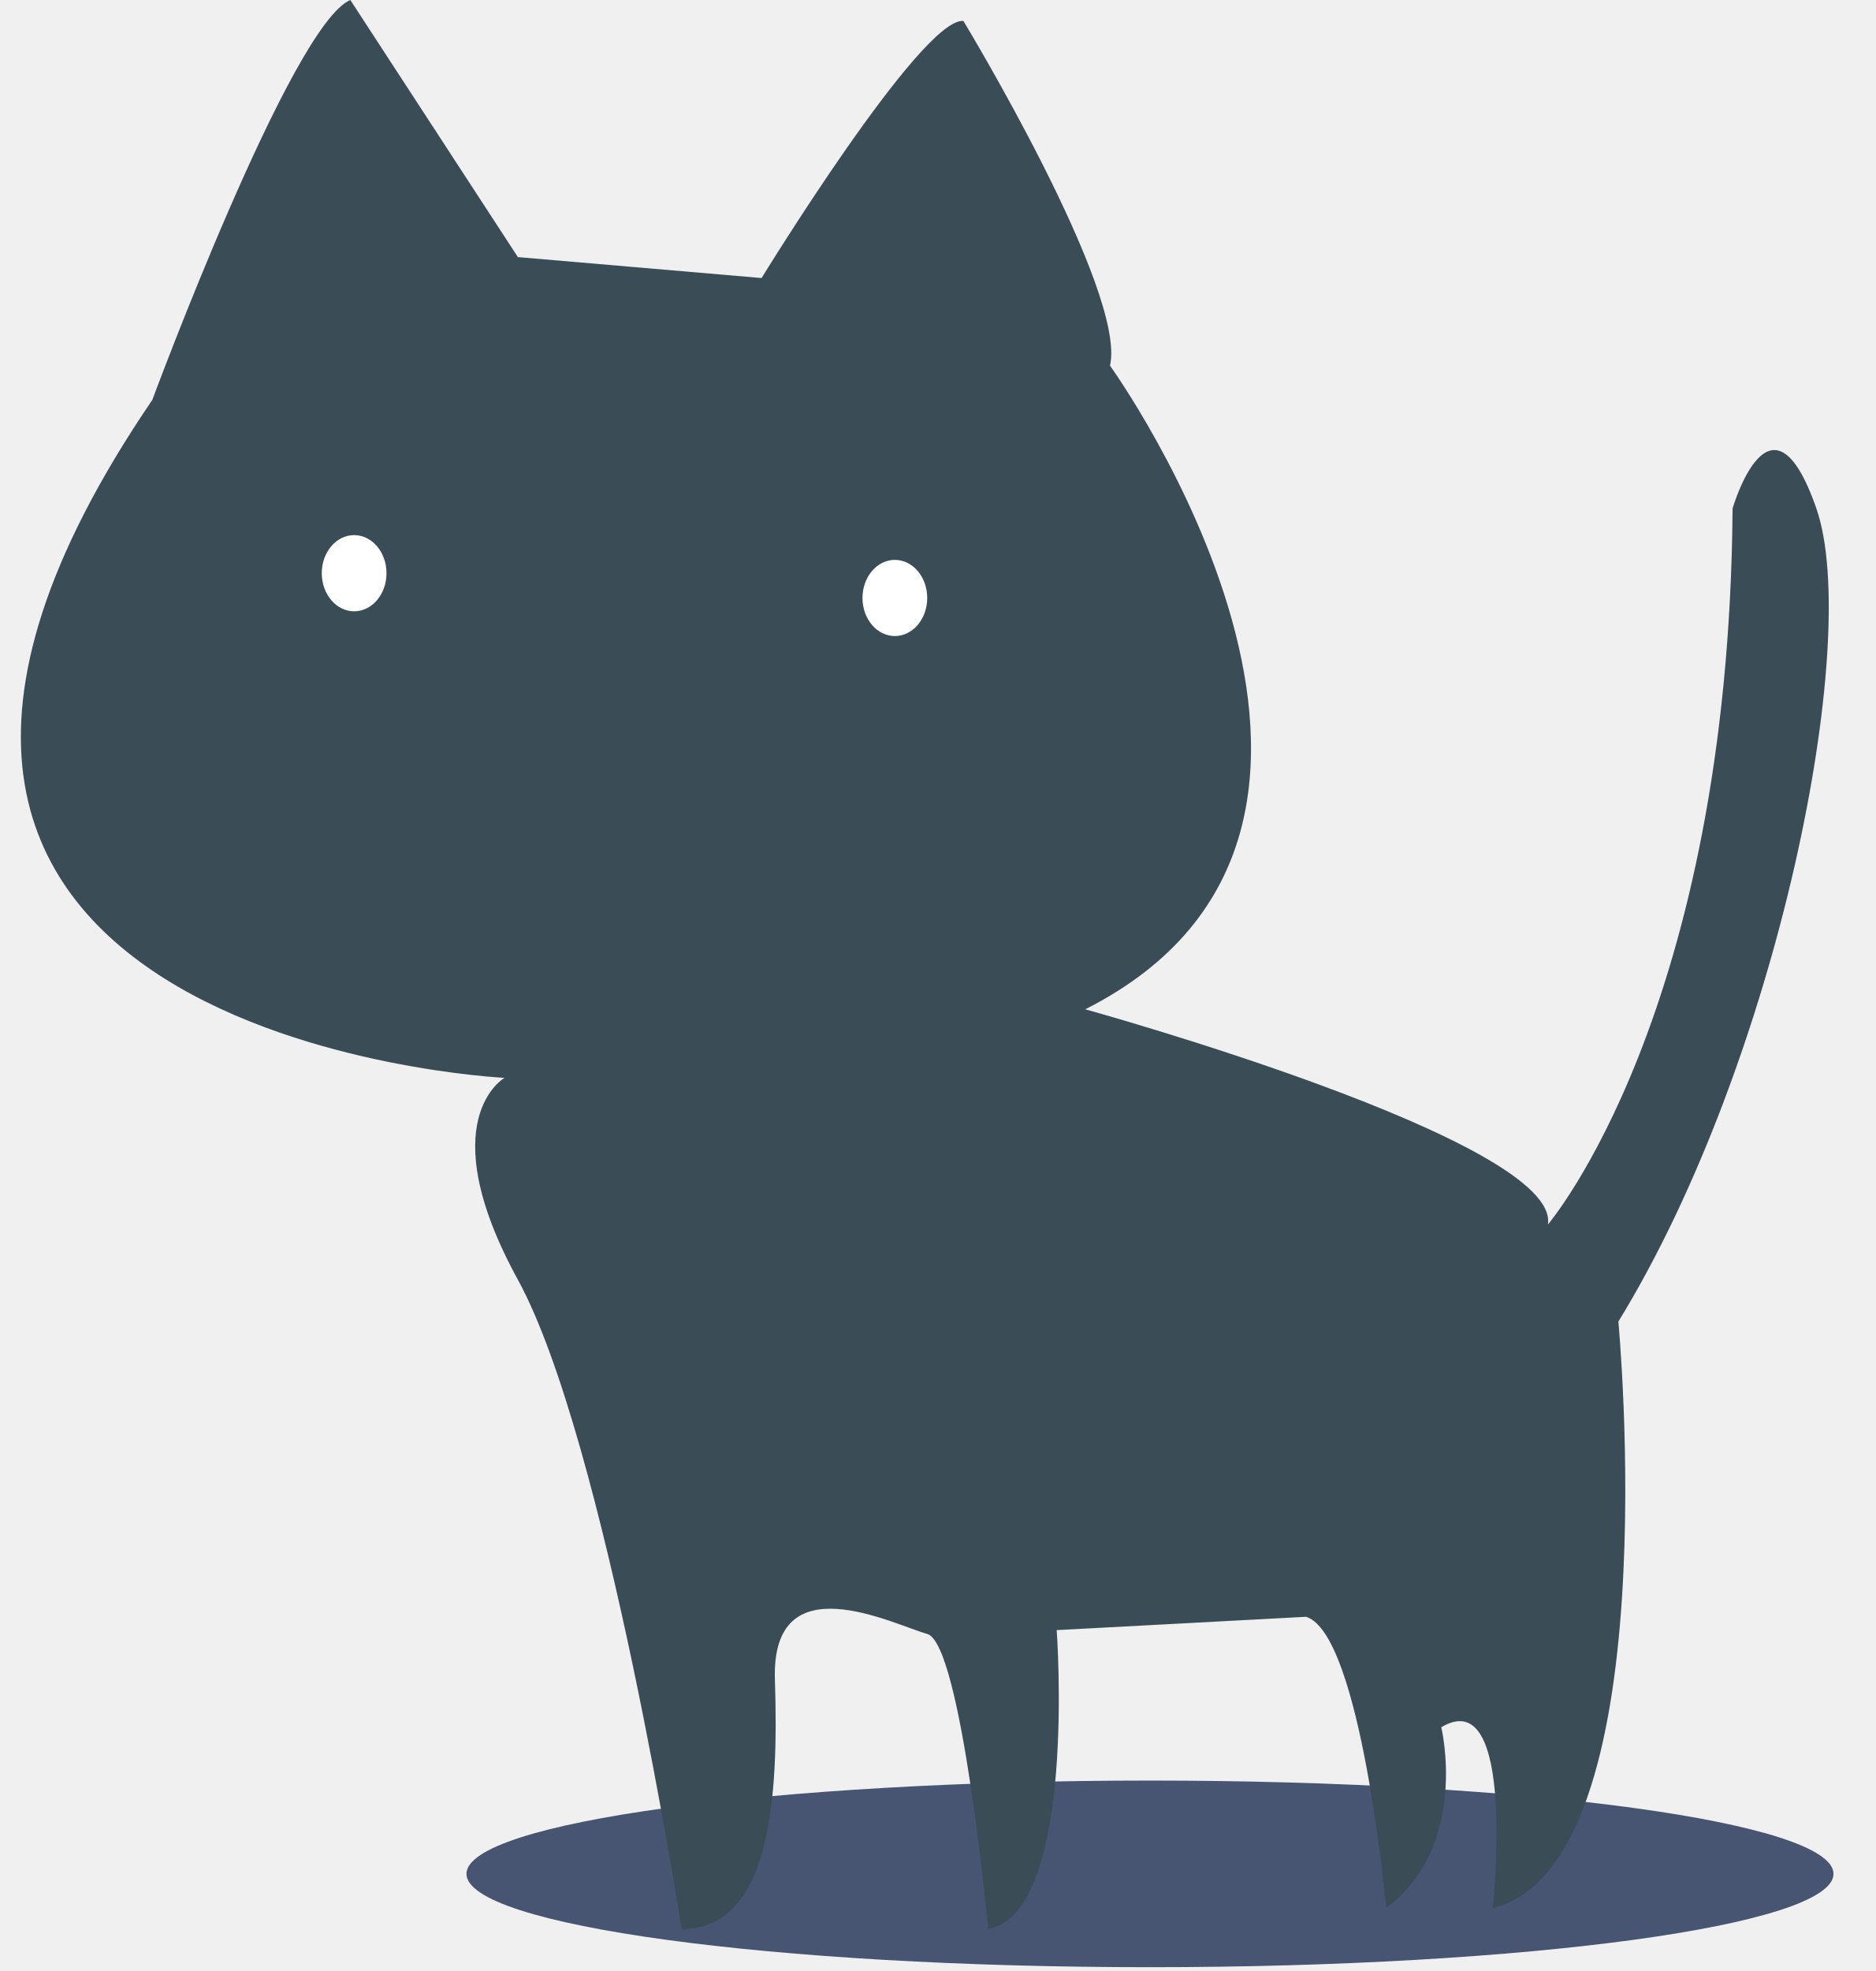
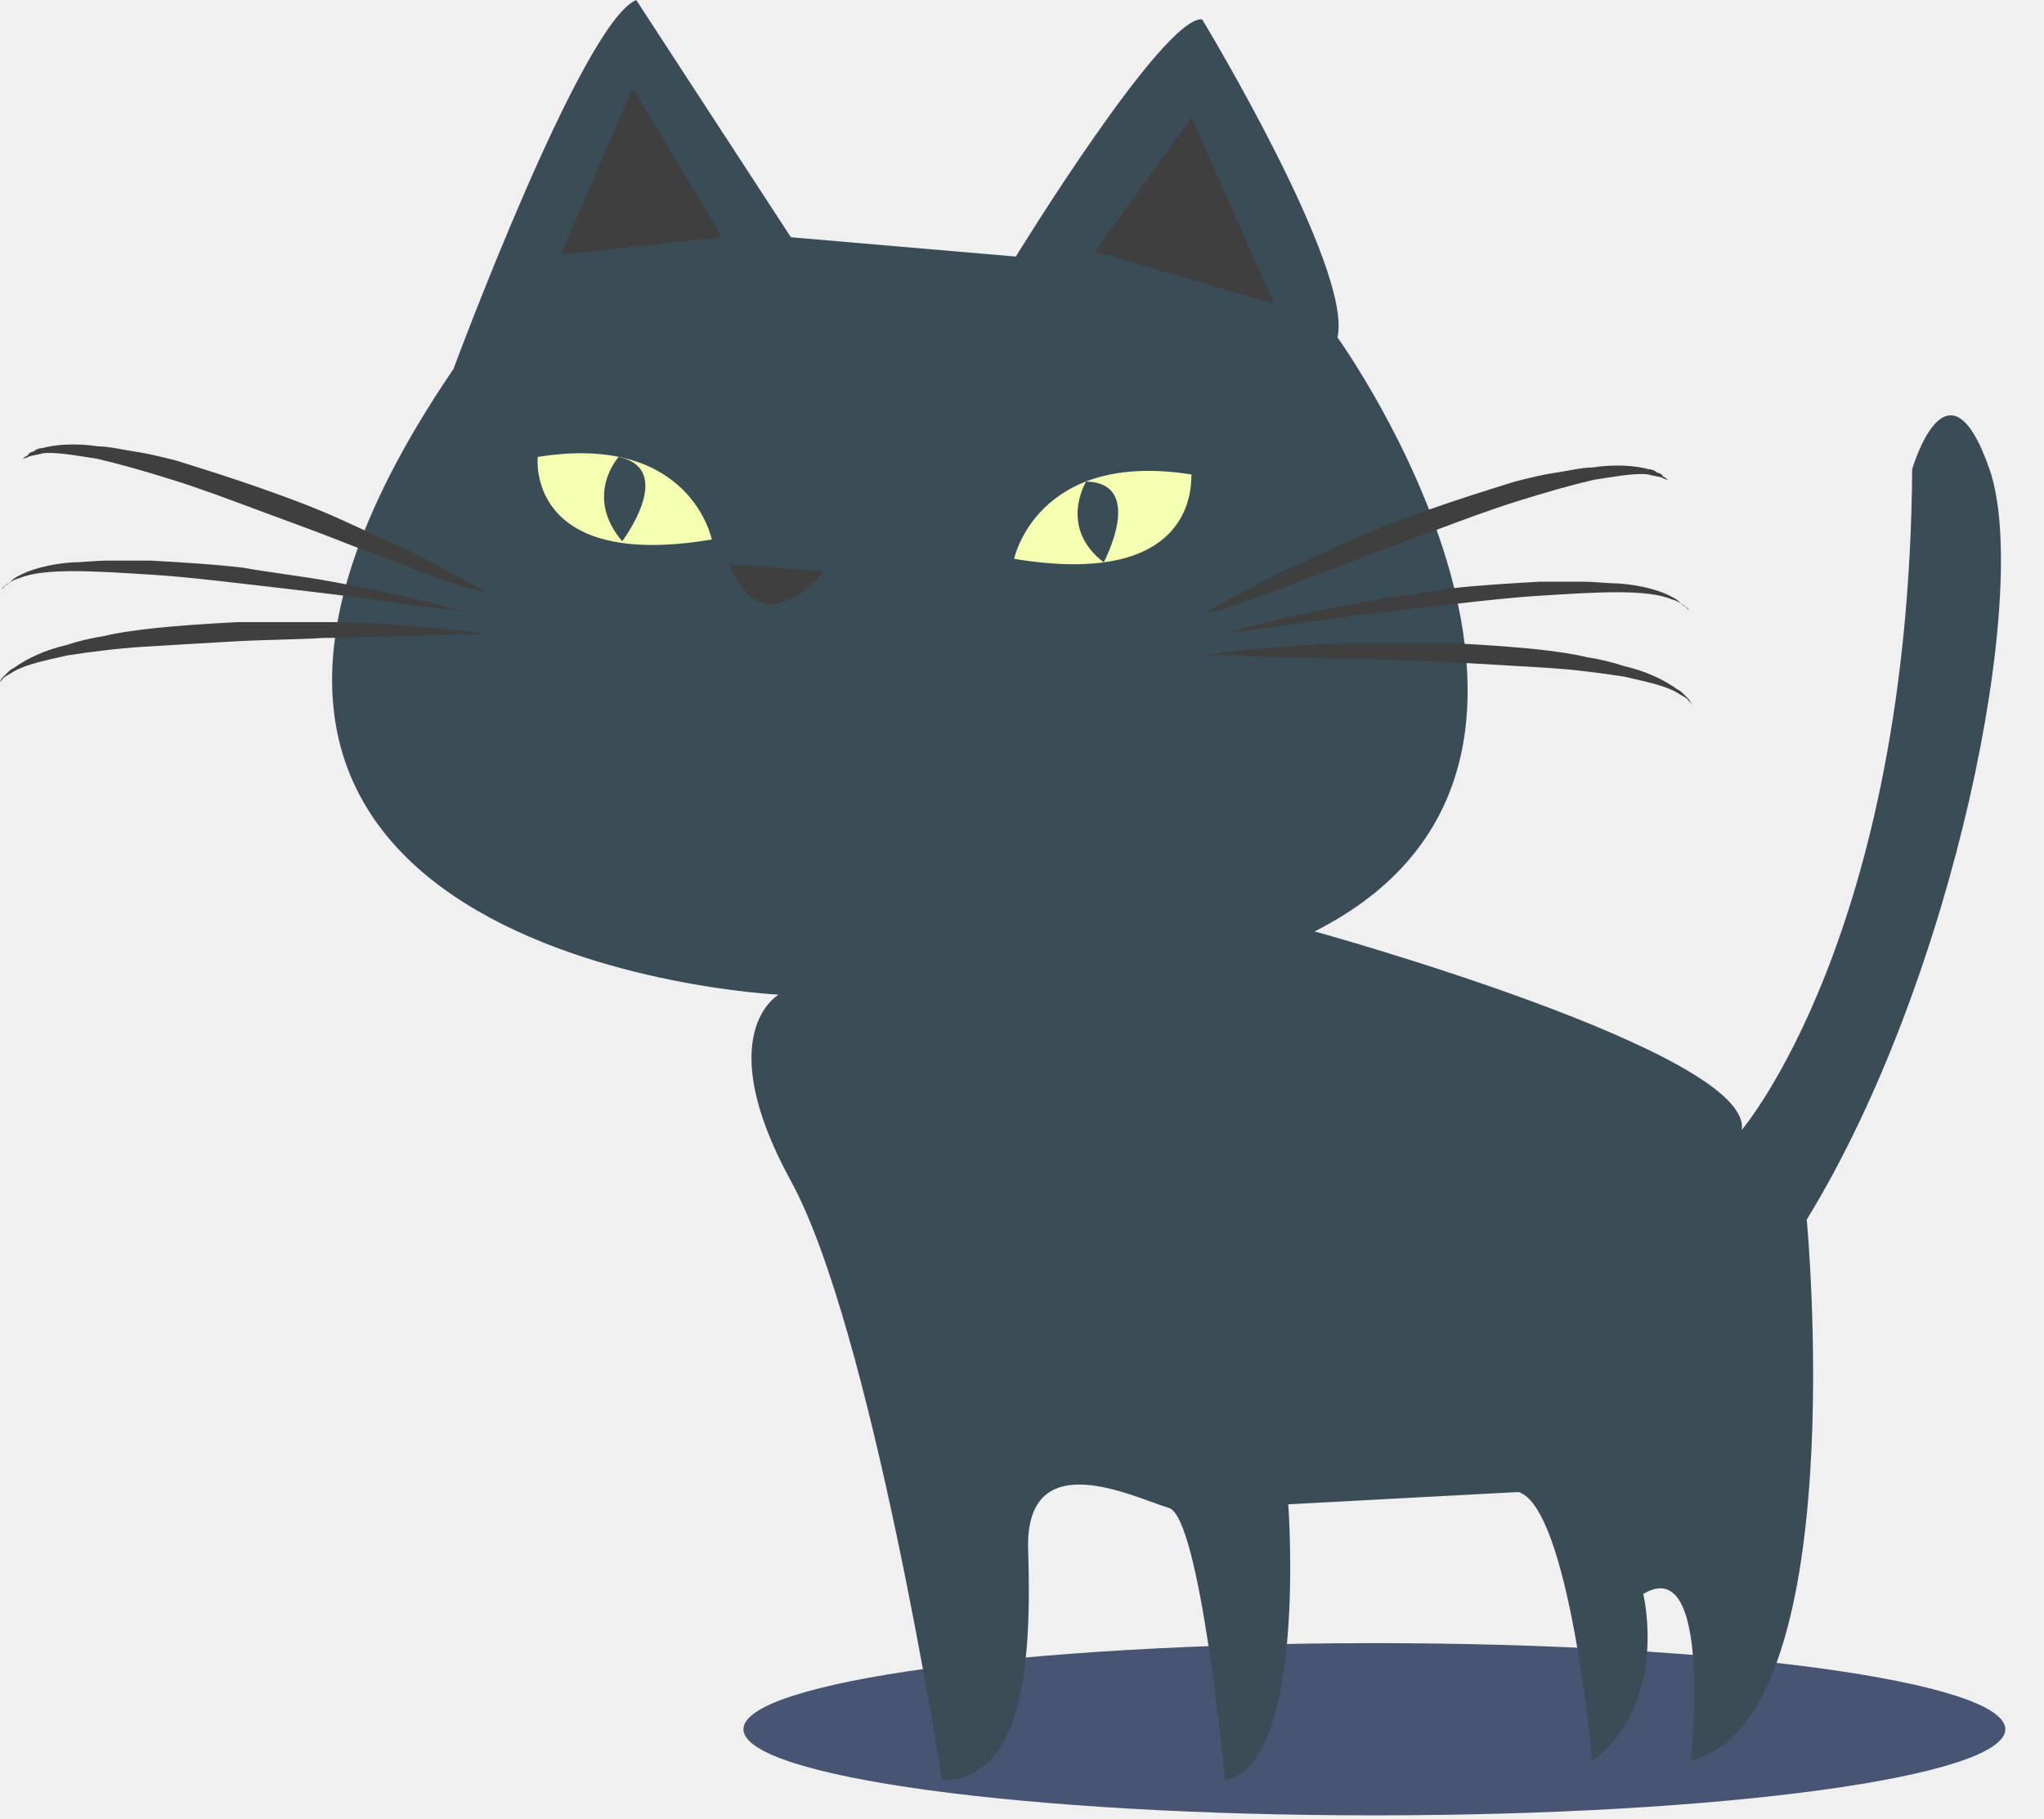
- <svg xmlns="http://www.w3.org/2000/svg" version="1.1" id="Слой_1" x="0px" y="0px" viewBox="0 0 98.5 103.5" style="enable-background:new 0 0 98.5 103.5;" xml:space="preserve">
+ <svg xmlns="http://www.w3.org/2000/svg" version="1.1" id="Слой_1" x="0px" y="0px" viewBox="-37.8 -0.5 116.3 103.5" style="enable-background:new -37.8 -0.5 116.3 103.5;" xml:space="preserve">
  <style type="text/css">
	.st0{fill:#475572;}
	.st1{fill:#3A4D57;}
- 	.st2{fill:#FFFFFF;}
+ 	.st2{fill:#3F3F3F;}
+ 	.st3{fill:#F5FFB2;}
</style>
-   <g id="XMLID_2_">
-     <ellipse id="XMLID_6_" class="st0" cx="60.4" cy="98.4" rx="35.9" ry="4.9" />
-     <path id="XMLID_2412_" class="st1" d="M8,21c0,0,7.3-19.7,10.4-21l8.8,13.5L40,14.6c0,0,8.4-13.7,10.6-13.5c0,0,8.6,14.2,7.7,18.1   c0,0,17.5,24.3-1.3,33.8c0,0,25,6.9,24.3,11.3c0,0,9.5-11.1,9.7-37.6c0,0,2-6.9,4.4,0s-2,29-10.4,42.7c0,0,2.7,28.5-6.6,30.8   c0,0,1.3-11.9-2.7-9.5c0,0,1.5,6.2-2.9,9.5c0,0-1.3-14.4-4.2-15.3l-13.1,0.7c0,0,1.1,14.8-3.6,15.7c0,0-1.4-15-3.2-15.5   s-8.2-3.8-8,2.4c0.2,6.2-0.2,13.1-4.9,13.1c0,0-4-25.7-8.6-34.1s-0.7-10.6-0.7-10.6S-14.9,54.6,8,21z" />
-     <ellipse id="XMLID_2411_" class="st2" cx="47" cy="31.4" rx="1.7" ry="2" />
-     <ellipse id="XMLID_2410_" class="st2" cx="18.6" cy="30.1" rx="1.7" ry="2" />
+   <ellipse id="XMLID_6_" class="st0" cx="40.4" cy="97.9" rx="35.9" ry="4.9" />
+   <path id="XMLID_2412_" class="st1" d="M-12,20.5c0,0,7.3-19.7,10.4-21L7.2,13L20,14.1c0,0,8.4-13.7,10.6-13.5c0,0,8.6,14.2,7.7,18.1  c0,0,17.5,24.3-1.3,33.8c0,0,25,6.9,24.3,11.3c0,0,9.5-11.1,9.7-37.6c0,0,2-6.9,4.4,0s-2,29-10.4,42.7c0,0,2.7,28.5-6.6,30.8  c0,0,1.3-11.9-2.7-9.5c0,0,1.5,6.2-2.9,9.5c0,0-1.3-14.4-4.2-15.3l-13.1,0.7c0,0,1.1,14.8-3.6,15.7c0,0-1.4-15-3.2-15.5  s-8.2-3.8-8,2.4c0.2,6.2-0.2,13.1-4.9,13.1c0,0-4-25.7-8.6-34.1S6.5,56.1,6.5,56.1S-34.9,54.1-12,20.5z" />
+   <polygon class="st2" points="-5.9,14 -1.8,4.5 3.3,13 " />
+   <polygon class="st2" points="24.5,13.8 30,6.2 34.7,16.8 " />
+   <path class="st3" d="M19.9,31.3c0,0,1.3-6.2,10.1-4.8C29.9,26.4,30.8,33.1,19.9,31.3z" />
+   <path class="st3" d="M2.7,30.2c0,0-1.2-6.1-9.9-4.7C-7.2,25.4-8,32,2.7,30.2z" />
+   <path class="st1" d="M24,26.9c0,0-1.6,2.6,1,4.6C25,31.5,27.4,27,24,26.9z" />
+   <path class="st1" d="M-2.6,25.5c0,0-2,2.2,0.2,4.8C-2.4,30.3,0.7,26.2-2.6,25.5z" />
+   <path class="st2" d="M3.7,31.6L9.1,32C9.1,32,5.6,36.5,3.7,31.6z" />
+   <g>
+     <path class="st2" d="M30.7,34.4c0,0,0.4-0.2,1.1-0.6c0.7-0.4,1.6-0.9,2.8-1.5c1.2-0.6,2.6-1.2,4.1-1.9c1.5-0.7,3.1-1.3,4.8-1.9   c1.7-0.6,3.3-1.1,4.9-1.6c0.8-0.2,1.6-0.4,2.3-0.5c0.7-0.1,1.5-0.3,2.1-0.3c1.3-0.2,2.5-0.1,3.2,0.1c0.2,0,0.4,0.1,0.5,0.2   c0.1,0,0.3,0.1,0.3,0.2c0.2,0.1,0.3,0.2,0.3,0.2s-0.1,0-0.3-0.1c-0.2-0.1-0.5-0.1-0.8-0.2c-0.7-0.1-1.8,0.1-3.1,0.3   c-1.3,0.3-2.7,0.7-4.3,1.2c-1.6,0.5-3.2,1.1-4.8,1.7c-1.6,0.6-3.3,1.2-4.8,1.8c-1.5,0.6-3,1.1-4.2,1.6c-1.2,0.5-2.3,0.8-3,1.1   C31.1,34.3,30.7,34.4,30.7,34.4z" />
+     <path class="st2" d="M30.8,35.8c0,0,0.4-0.1,1.2-0.3c0.7-0.2,1.8-0.5,3.1-0.8c1.3-0.3,2.8-0.6,4.4-0.9c1.6-0.3,3.4-0.5,5.1-0.8   c1.7-0.2,3.5-0.3,5.2-0.4c0.8,0,1.6,0,2.4,0c0.8,0,1.5,0.1,2.1,0.1c1.3,0.1,2.4,0.4,3.1,0.8c0.2,0.1,0.3,0.2,0.4,0.3   c0.1,0.1,0.2,0.2,0.3,0.2c0.1,0.2,0.2,0.2,0.2,0.2s-0.1-0.1-0.2-0.2c-0.2-0.1-0.4-0.3-0.8-0.4c-0.7-0.3-1.8-0.4-3.1-0.4   c-1.3,0-2.8,0.1-4.4,0.2c-1.6,0.1-3.4,0.3-5.1,0.5c-1.7,0.2-3.5,0.4-5.1,0.6c-1.6,0.2-3.1,0.4-4.4,0.6c-1.3,0.2-2.4,0.3-3.2,0.4   C31.3,35.7,30.8,35.8,30.8,35.8z" />
+     <path class="st2" d="M30.8,36.8c0,0,0.4-0.1,1.2-0.2c0.8-0.1,1.9-0.2,3.2-0.3c1.3-0.1,2.8-0.2,4.5-0.2c1.6,0,3.4,0,5.2,0   c1.8,0.1,3.5,0.2,5.2,0.4c0.8,0.1,1.6,0.2,2.4,0.4c0.7,0.1,1.5,0.3,2.1,0.5c1.3,0.3,2.3,0.8,3,1.3c0.2,0.1,0.3,0.2,0.4,0.3   c0.1,0.1,0.2,0.2,0.3,0.3c0.1,0.2,0.2,0.3,0.2,0.3s-0.1-0.1-0.2-0.2c-0.1-0.2-0.4-0.3-0.7-0.5c-0.7-0.4-1.7-0.6-3-0.9   c-1.3-0.2-2.8-0.4-4.4-0.5c-1.6-0.1-3.4-0.2-5.1-0.3c-1.7-0.1-3.5-0.1-5.1-0.2c-1.6,0-3.2-0.1-4.5-0.1c-1.3,0-2.4-0.1-3.2-0.1   C31.3,36.8,30.8,36.8,30.8,36.8z" />
+   </g>
+   <g>
+     <path class="st2" d="M-10.1,33.2c0,0-0.4-0.2-1.1-0.6c-0.7-0.4-1.6-0.9-2.8-1.5c-1.2-0.6-2.6-1.2-4.1-1.9c-1.5-0.7-3.1-1.3-4.8-1.9   c-1.7-0.6-3.3-1.1-4.9-1.6c-0.8-0.2-1.6-0.4-2.3-0.5c-0.7-0.1-1.5-0.3-2.1-0.3c-1.3-0.2-2.5-0.1-3.2,0.1c-0.2,0-0.4,0.1-0.5,0.2   c-0.1,0-0.3,0.1-0.3,0.2c-0.2,0.1-0.3,0.2-0.3,0.2s0.1,0,0.3-0.1c0.2-0.1,0.5-0.1,0.8-0.2c0.7-0.1,1.8,0.1,3.1,0.3   c1.3,0.3,2.7,0.7,4.3,1.2c1.6,0.5,3.2,1.1,4.8,1.7c1.6,0.6,3.3,1.2,4.8,1.8c1.5,0.6,3,1.1,4.2,1.6c1.2,0.5,2.3,0.8,3,1.1   C-10.5,33.1-10.1,33.2-10.1,33.2z" />
+     <path class="st2" d="M-10.2,34.6c0,0-0.4-0.1-1.2-0.3c-0.7-0.2-1.8-0.5-3.1-0.8c-1.3-0.3-2.8-0.6-4.4-0.9c-1.6-0.3-3.4-0.5-5.1-0.8   c-1.7-0.2-3.5-0.3-5.2-0.4c-0.8,0-1.6,0-2.4,0c-0.8,0-1.5,0.1-2.1,0.1c-1.3,0.1-2.4,0.4-3.1,0.8c-0.2,0.1-0.3,0.2-0.4,0.3   c-0.1,0.1-0.2,0.2-0.3,0.2c-0.1,0.2-0.2,0.2-0.2,0.2s0.1-0.1,0.2-0.2c0.2-0.1,0.4-0.3,0.8-0.4c0.7-0.3,1.8-0.4,3.1-0.4   c1.3,0,2.8,0.1,4.4,0.2c1.6,0.1,3.4,0.3,5.1,0.5c1.7,0.2,3.5,0.4,5.1,0.6c1.6,0.2,3.1,0.4,4.4,0.6c1.3,0.2,2.4,0.3,3.2,0.4   C-10.7,34.5-10.2,34.6-10.2,34.6z" />
+     <path class="st2" d="M-10.2,35.6c0,0-0.4-0.1-1.2-0.2c-0.8-0.1-1.9-0.2-3.2-0.3c-1.3-0.1-2.8-0.2-4.5-0.2c-1.6,0-3.4,0-5.2,0   c-1.8,0.1-3.5,0.2-5.2,0.4c-0.8,0.1-1.6,0.2-2.4,0.4c-0.7,0.1-1.5,0.3-2.1,0.5c-1.3,0.3-2.3,0.8-3,1.3c-0.2,0.1-0.3,0.2-0.4,0.3   c-0.1,0.1-0.2,0.2-0.3,0.3c-0.1,0.2-0.2,0.3-0.2,0.3s0.1-0.1,0.2-0.2c0.1-0.2,0.4-0.3,0.7-0.5c0.7-0.4,1.7-0.6,3-0.9   c1.3-0.2,2.8-0.4,4.4-0.5c1.6-0.1,3.4-0.2,5.1-0.3c1.7-0.1,3.5-0.1,5.1-0.2c1.6,0,3.2-0.1,4.5-0.1c1.3,0,2.4-0.1,3.2-0.1   C-10.7,35.6-10.2,35.6-10.2,35.6z" />
  </g>
</svg>
